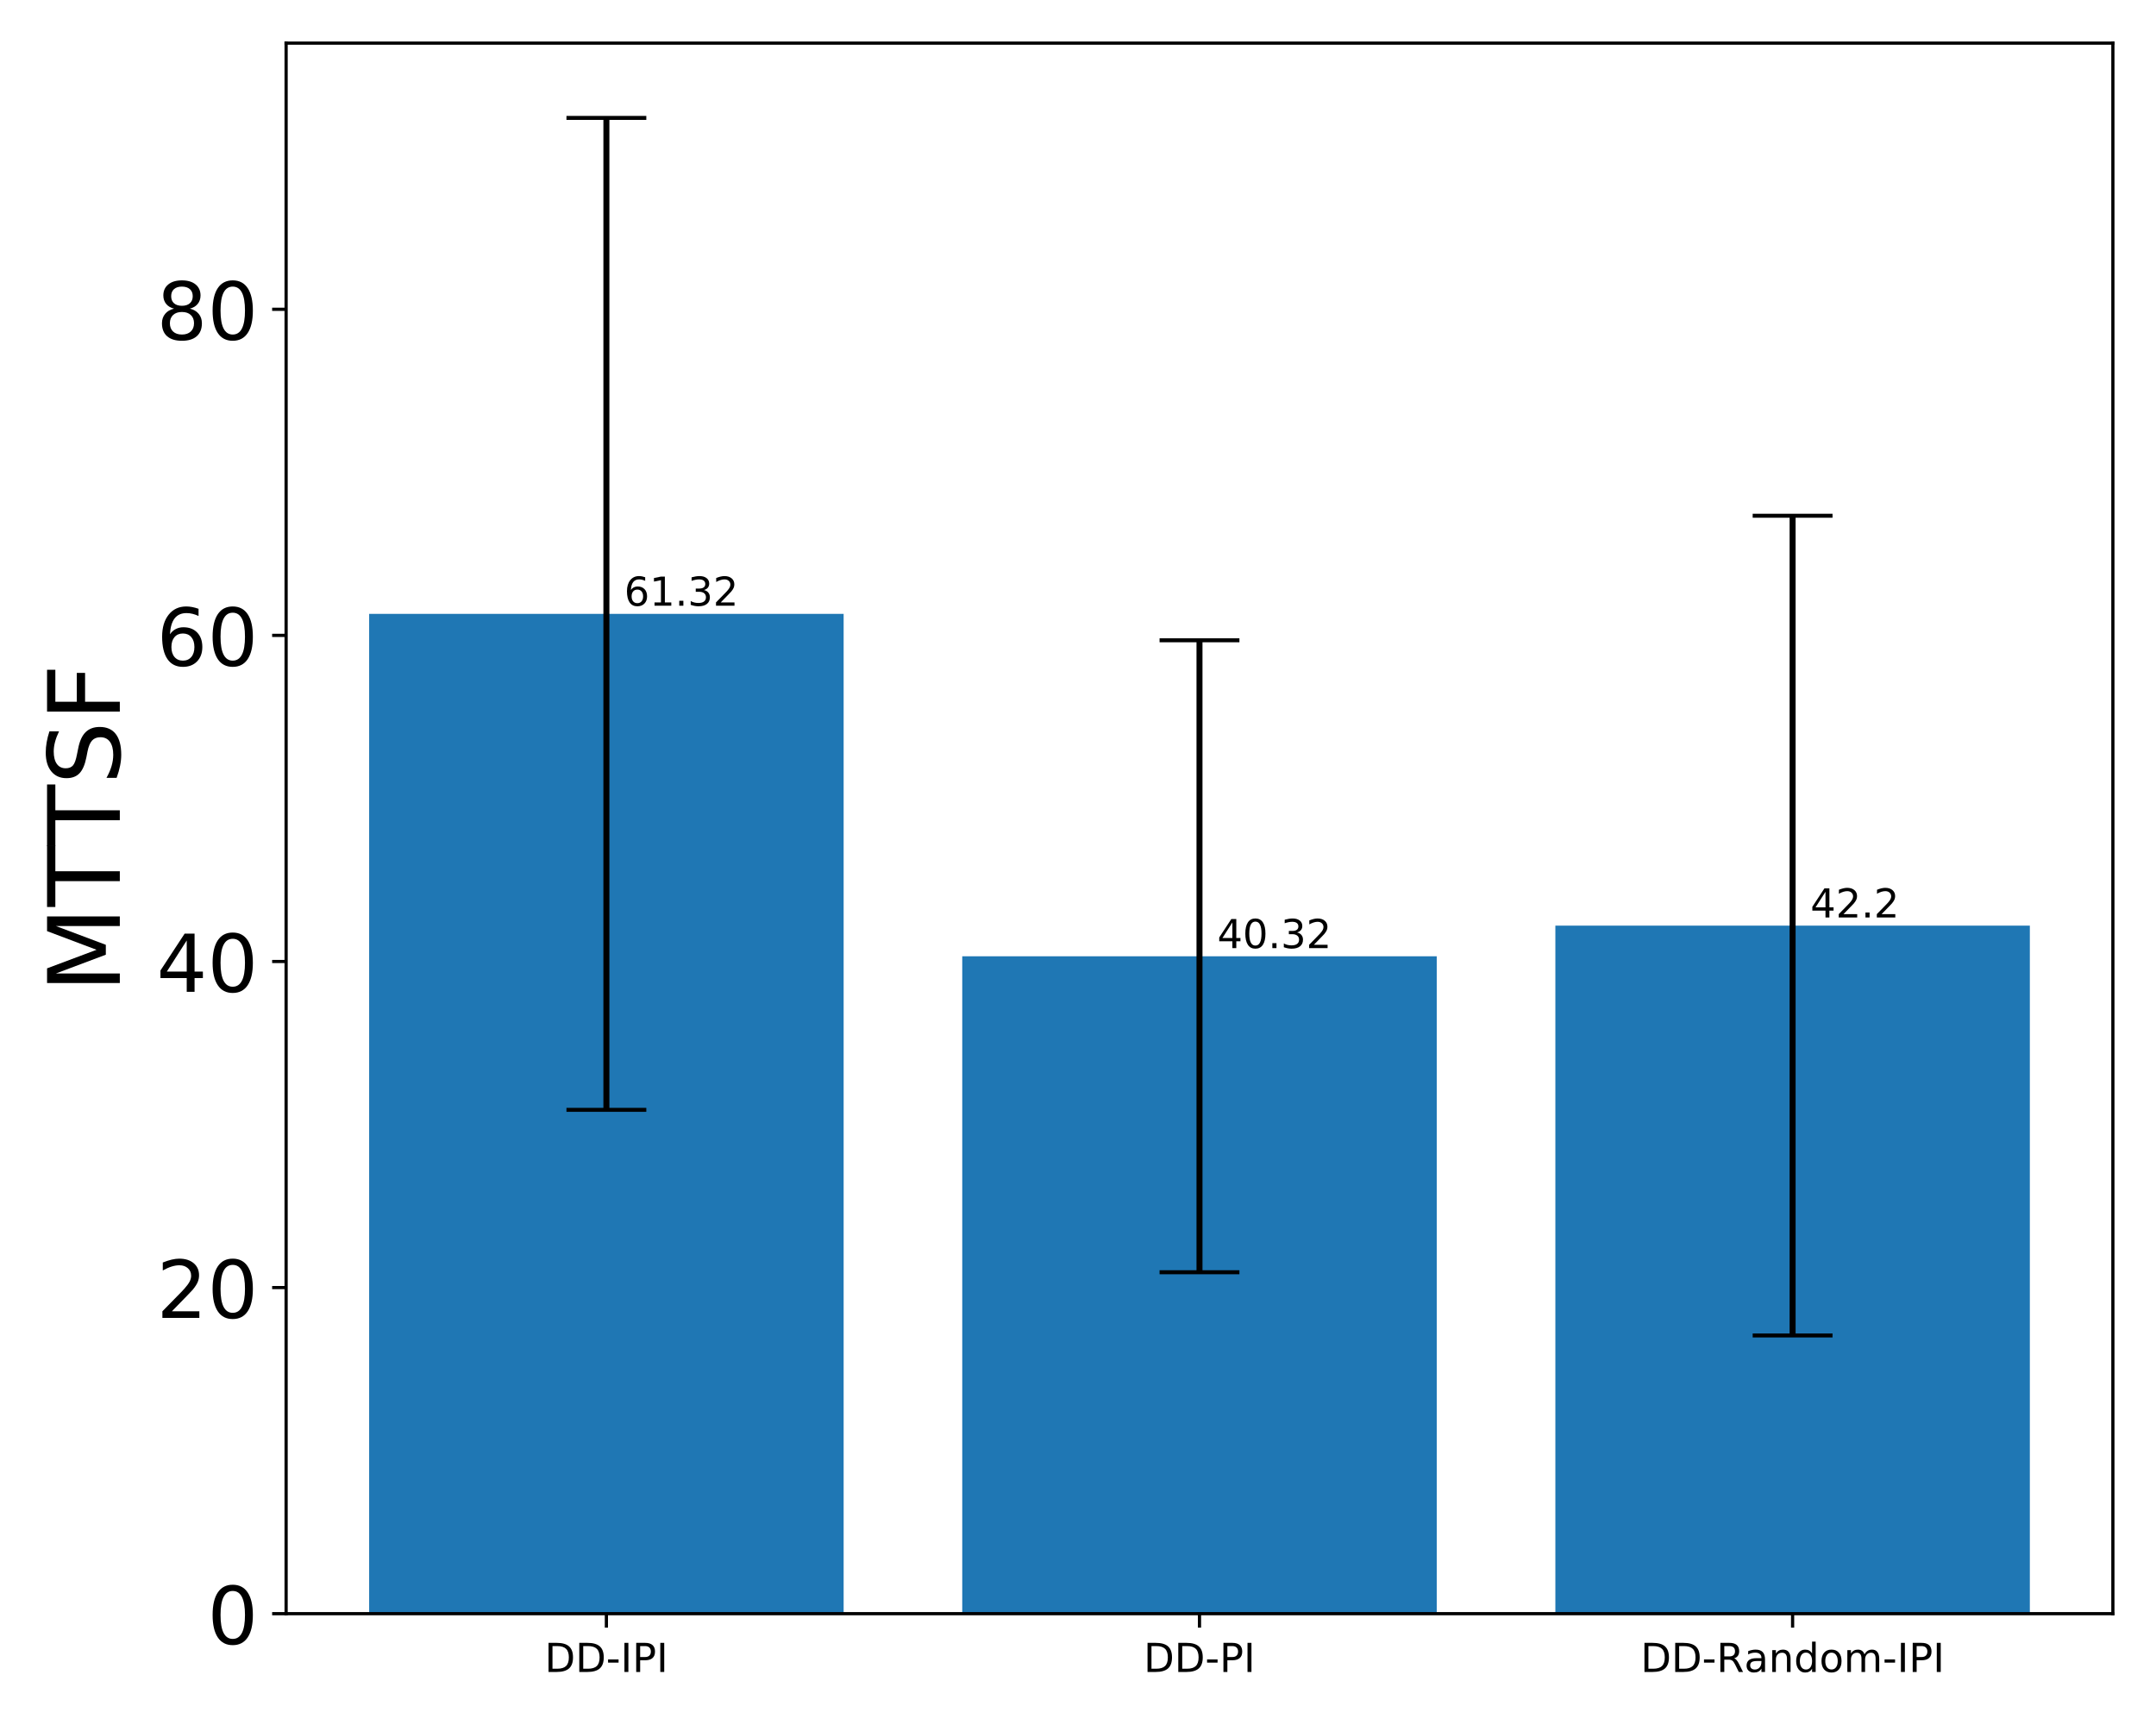
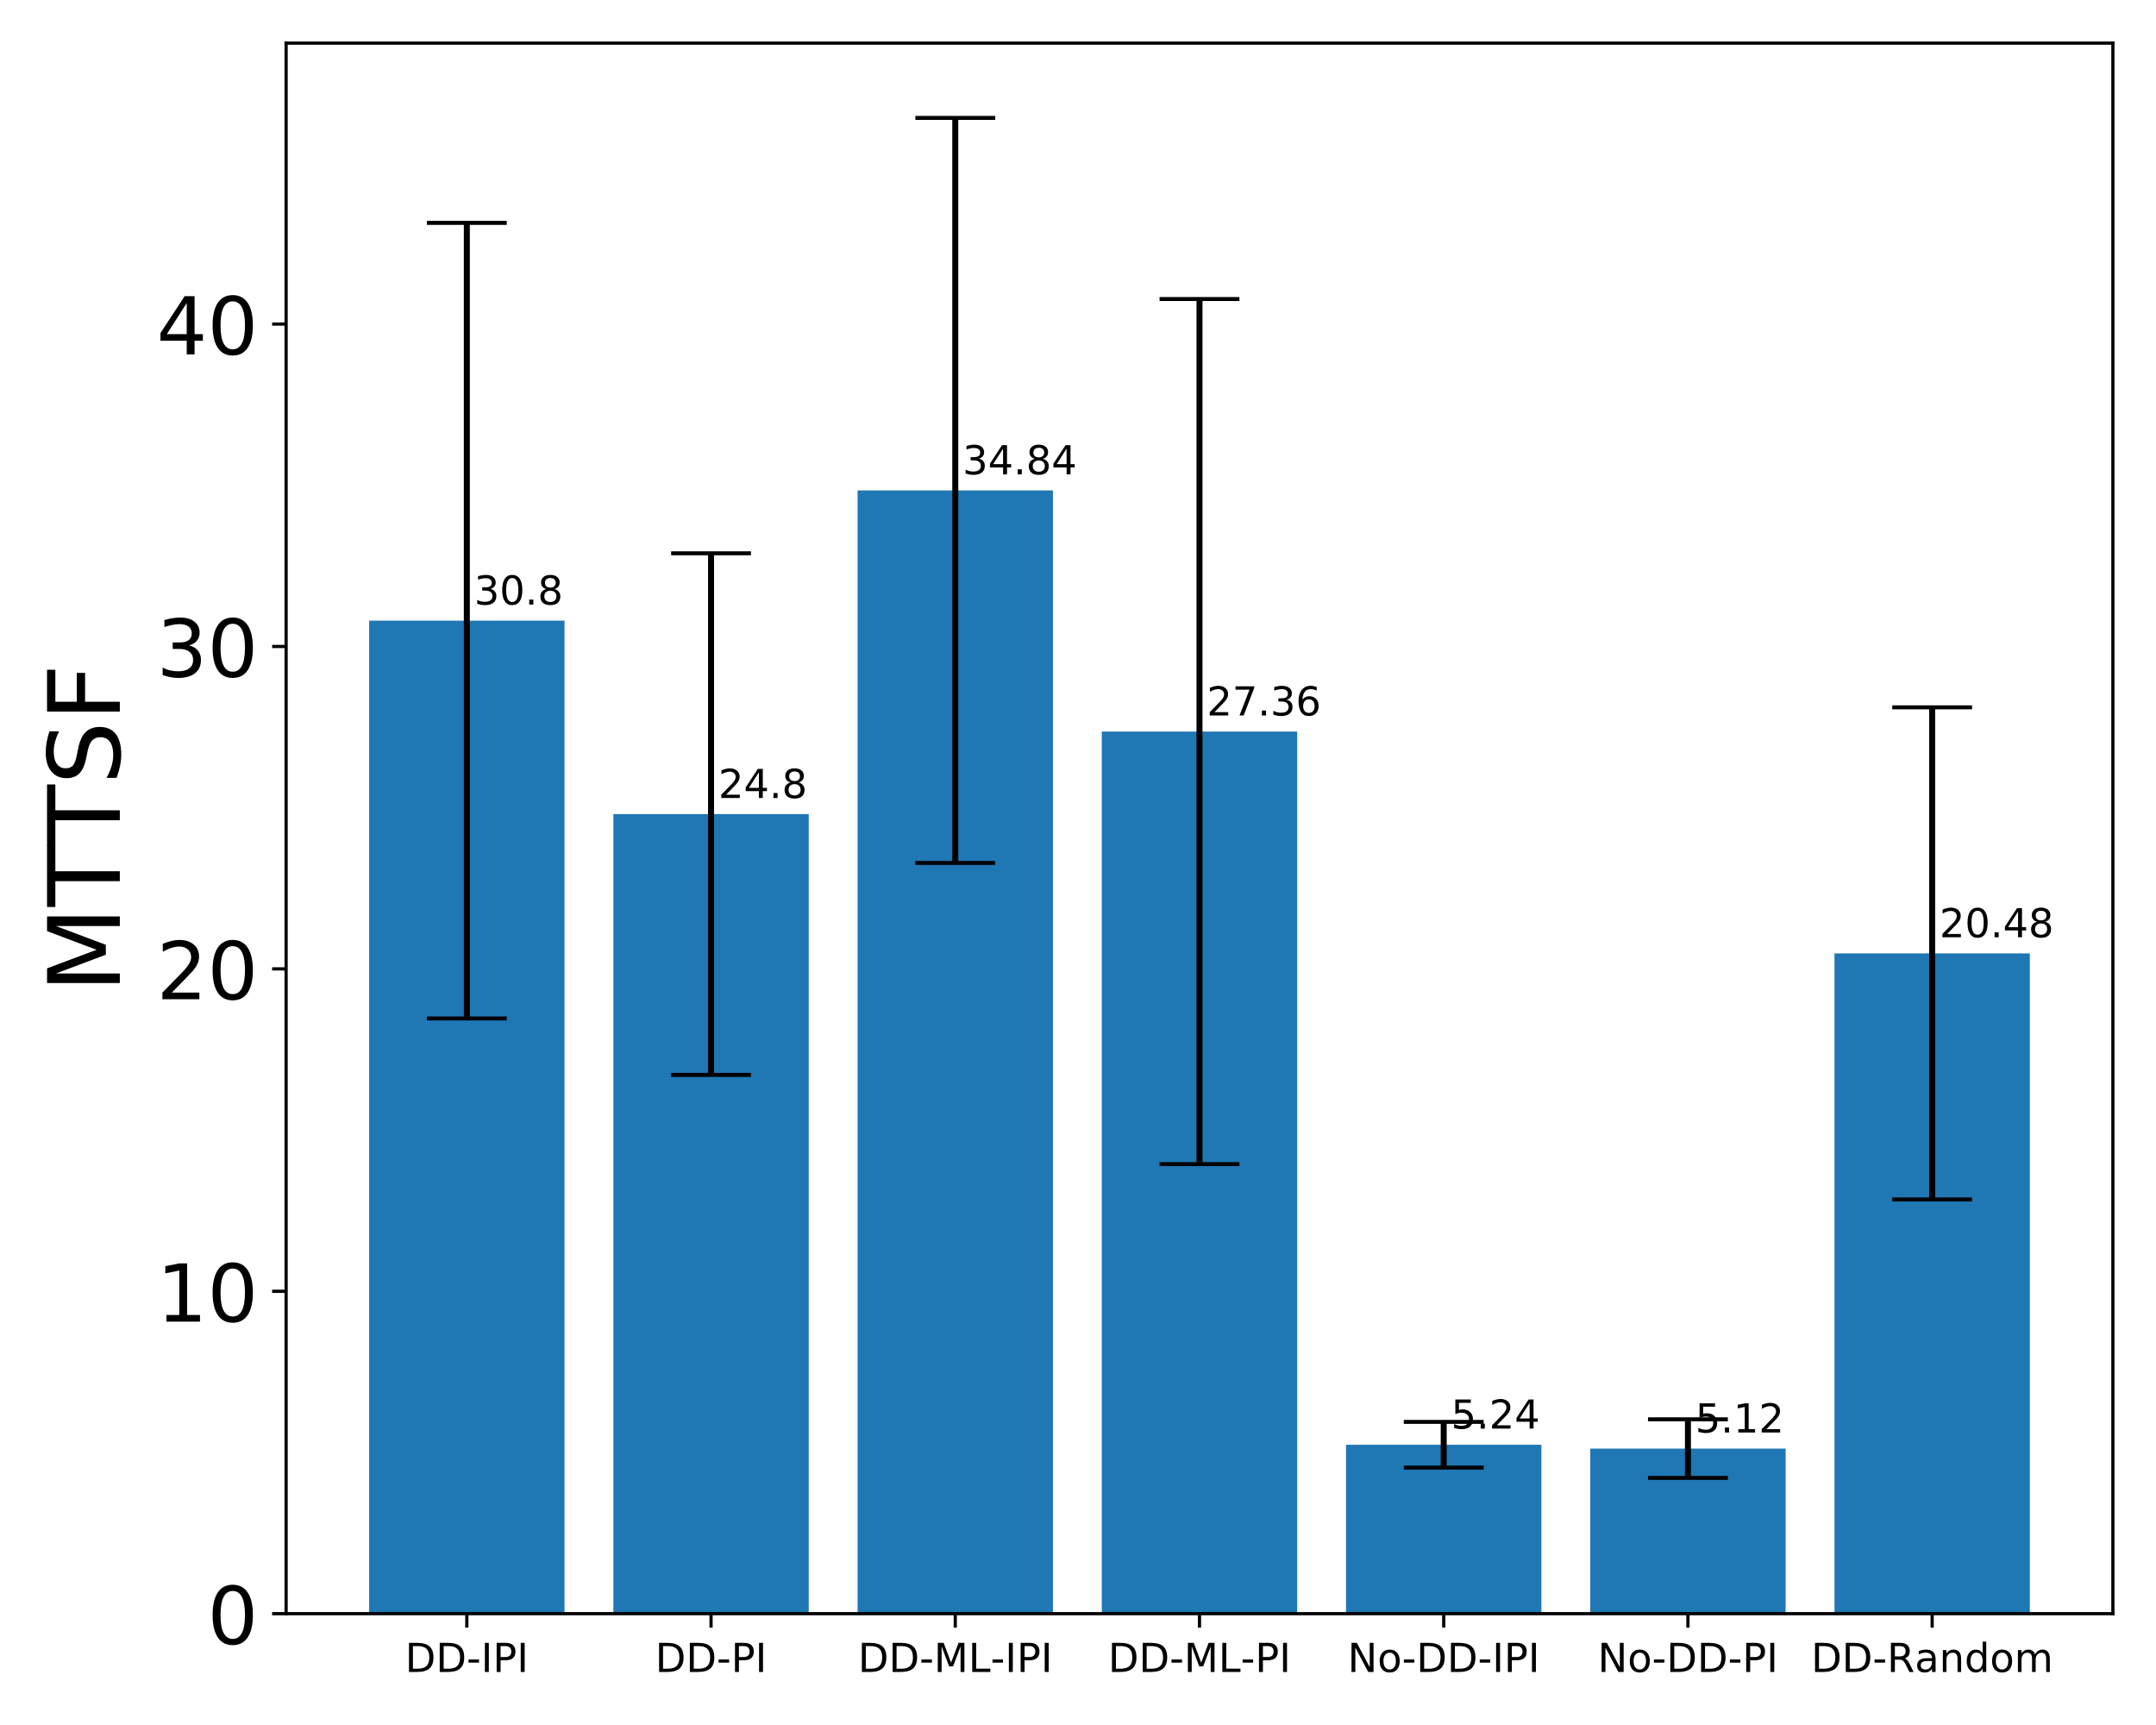
<svg xmlns="http://www.w3.org/2000/svg" xmlns:xlink="http://www.w3.org/1999/xlink" height="432pt" version="1.1" viewBox="0 0 540 432" width="540pt">
  <defs>
    <style type="text/css">
*{stroke-linecap:butt;stroke-linejoin:round;}
  </style>
  </defs>
  <g id="figure_1">
    <g id="patch_1">
      <path d="M 0 432  L 540 432  L 540 0  L 0 0  z " style="fill:#ffffff;" />
    </g>
    <g id="axes_1">
      <g id="patch_2">
        <path d="M 71.66 404.12  L 529.2 404.12  L 529.2 10.8  L 71.66 10.8  z " style="fill:#ffffff;" />
      </g>
      <g id="patch_3">
-         <path clip-path="url(#p840b6e85e8)" d="M 92.457 404.12  L 211.299 404.12  L 211.299 153.734  L 92.457 153.734  z " style="fill:#1f77b4;" />
+         <path clip-path="url(#p0780219249)" d="M 92.457 404.12  L 141.392 404.12  L 141.392 155.437  L 92.457 155.437  z " style="fill:#1f77b4;" />
      </g>
      <g id="patch_4">
-         <path clip-path="url(#p840b6e85e8)" d="M 241.009 404.12  L 359.851 404.12  L 359.851 239.483  L 241.009 239.483  z " style="fill:#1f77b4;" />
+         <path clip-path="url(#p0780219249)" d="M 153.626 404.12  L 202.56 404.12  L 202.56 203.882  L 153.626 203.882  z " style="fill:#1f77b4;" />
      </g>
      <g id="patch_5">
-         <path clip-path="url(#p840b6e85e8)" d="M 389.561 404.12  L 508.403 404.12  L 508.403 231.806  L 389.561 231.806  z " style="fill:#1f77b4;" />
+         <path clip-path="url(#p0780219249)" d="M 214.794 404.12  L 263.729 404.12  L 263.729 122.818  L 214.794 122.818  z " style="fill:#1f77b4;" />
+       </g>
+       <g id="patch_6">
+         <path clip-path="url(#p0780219249)" d="M 275.963 404.12  L 324.897 404.12  L 324.897 183.212  L 275.963 183.212  z " style="fill:#1f77b4;" />
+       </g>
+       <g id="patch_7">
+         <path clip-path="url(#p0780219249)" d="M 337.131 404.12  L 386.066 404.12  L 386.066 361.812  L 337.131 361.812  z " style="fill:#1f77b4;" />
+       </g>
+       <g id="patch_8">
+         <path clip-path="url(#p0780219249)" d="M 398.3 404.12  L 447.234 404.12  L 447.234 362.781  L 398.3 362.781  z " style="fill:#1f77b4;" />
+       </g>
+       <g id="patch_9">
+         <path clip-path="url(#p0780219249)" d="M 459.468 404.12  L 508.403 404.12  L 508.403 238.762  L 459.468 238.762  z " style="fill:#1f77b4;" />
      </g>
      <g id="matplotlib.axis_1">
        <g id="xtick_1">
          <g id="line2d_1">
            <defs>
-               <path d="M 0 0  L 0 3.5  " id="m8d131f91fa" style="stroke:#000000;stroke-width:0.8;" />
-             </defs>
-             <g>
-               <use style="stroke:#000000;stroke-width:0.8;" x="151.878" xlink:href="#m8d131f91fa" y="404.12" />
+               <path d="M 0 0  L 0 3.5  " id="m23313157eb" style="stroke:#000000;stroke-width:0.8;" />
+             </defs>
+             <g>
+               <use style="stroke:#000000;stroke-width:0.8;" x="116.925" xlink:href="#m23313157eb" y="404.12" />
            </g>
          </g>
          <g id="text_1">
            <defs>
              <path d="M 19.672 64.797  L 19.672 8.109  L 31.594 8.109  Q 46.688 8.109 53.688 14.938  Q 60.688 21.781 60.688 36.531  Q 60.688 51.172 53.688 57.984  Q 46.688 64.797 31.594 64.797  z M 9.812 72.906  L 30.078 72.906  Q 51.266 72.906 61.172 64.094  Q 71.094 55.281 71.094 36.531  Q 71.094 17.672 61.125 8.828  Q 51.172 0 30.078 0  L 9.812 0  z " id="DejaVuSans-68" />
              <path d="M 4.891 31.391  L 31.203 31.391  L 31.203 23.391  L 4.891 23.391  z " id="DejaVuSans-45" />
              <path d="M 9.812 72.906  L 19.672 72.906  L 19.672 0  L 9.812 0  z " id="DejaVuSans-73" />
              <path d="M 19.672 64.797  L 19.672 37.406  L 32.078 37.406  Q 38.969 37.406 42.719 40.969  Q 46.484 44.531 46.484 51.125  Q 46.484 57.672 42.719 61.234  Q 38.969 64.797 32.078 64.797  z M 9.812 72.906  L 32.078 72.906  Q 44.344 72.906 50.609 67.359  Q 56.891 61.812 56.891 51.125  Q 56.891 40.328 50.609 34.812  Q 44.344 29.297 32.078 29.297  L 19.672 29.297  L 19.672 0  L 9.812 0  z " id="DejaVuSans-80" />
            </defs>
-             <g transform="translate(136.4093 418.7184)scale(0.1 -0.1)">
+             <g transform="translate(101.4559 418.7184)scale(0.1 -0.1)">
              <use xlink:href="#DejaVuSans-68" />
              <use x="77.002" xlink:href="#DejaVuSans-68" />
              <use x="154.004" xlink:href="#DejaVuSans-45" />
              <use x="190.088" xlink:href="#DejaVuSans-73" />
              <use x="219.58" xlink:href="#DejaVuSans-80" />
              <use x="279.883" xlink:href="#DejaVuSans-73" />
            </g>
          </g>
        </g>
        <g id="xtick_2">
          <g id="line2d_2">
            <g>
-               <use style="stroke:#000000;stroke-width:0.8;" x="300.43" xlink:href="#m8d131f91fa" y="404.12" />
+               <use style="stroke:#000000;stroke-width:0.8;" x="178.093" xlink:href="#m23313157eb" y="404.12" />
            </g>
          </g>
          <g id="text_2">
-             <g transform="translate(286.4362 418.7184)scale(0.1 -0.1)">
+             <g transform="translate(164.0994 418.7184)scale(0.1 -0.1)">
              <use xlink:href="#DejaVuSans-68" />
              <use x="77.002" xlink:href="#DejaVuSans-68" />
              <use x="154.004" xlink:href="#DejaVuSans-45" />
              <use x="190.088" xlink:href="#DejaVuSans-80" />
              <use x="250.391" xlink:href="#DejaVuSans-73" />
            </g>
          </g>
        </g>
        <g id="xtick_3">
          <g id="line2d_3">
            <g>
-               <use style="stroke:#000000;stroke-width:0.8;" x="448.982" xlink:href="#m8d131f91fa" y="404.12" />
+               <use style="stroke:#000000;stroke-width:0.8;" x="239.262" xlink:href="#m23313157eb" y="404.12" />
            </g>
          </g>
          <g id="text_3">
+             <defs>
+               <path d="M 9.812 72.906  L 24.516 72.906  L 43.109 23.297  L 61.812 72.906  L 76.516 72.906  L 76.516 0  L 66.891 0  L 66.891 64.016  L 48.094 14.016  L 38.188 14.016  L 19.391 64.016  L 19.391 0  L 9.812 0  z " id="DejaVuSans-77" />
+               <path d="M 9.812 72.906  L 19.672 72.906  L 19.672 8.297  L 55.172 8.297  L 55.172 0  L 9.812 0  z " id="DejaVuSans-76" />
+             </defs>
+             <g transform="translate(214.8897 418.7184)scale(0.1 -0.1)">
+               <use xlink:href="#DejaVuSans-68" />
+               <use x="77.002" xlink:href="#DejaVuSans-68" />
+               <use x="154.004" xlink:href="#DejaVuSans-45" />
+               <use x="190.088" xlink:href="#DejaVuSans-77" />
+               <use x="276.367" xlink:href="#DejaVuSans-76" />
+               <use x="332.064" xlink:href="#DejaVuSans-45" />
+               <use x="368.148" xlink:href="#DejaVuSans-73" />
+               <use x="397.641" xlink:href="#DejaVuSans-80" />
+               <use x="457.943" xlink:href="#DejaVuSans-73" />
+             </g>
+           </g>
+         </g>
+         <g id="xtick_4">
+           <g id="line2d_4">
+             <g>
+               <use style="stroke:#000000;stroke-width:0.8;" x="300.43" xlink:href="#m23313157eb" y="404.12" />
+             </g>
+           </g>
+           <g id="text_4">
+             <g transform="translate(277.5331 418.7184)scale(0.1 -0.1)">
+               <use xlink:href="#DejaVuSans-68" />
+               <use x="77.002" xlink:href="#DejaVuSans-68" />
+               <use x="154.004" xlink:href="#DejaVuSans-45" />
+               <use x="190.088" xlink:href="#DejaVuSans-77" />
+               <use x="276.367" xlink:href="#DejaVuSans-76" />
+               <use x="332.064" xlink:href="#DejaVuSans-45" />
+               <use x="368.148" xlink:href="#DejaVuSans-80" />
+               <use x="428.451" xlink:href="#DejaVuSans-73" />
+             </g>
+           </g>
+         </g>
+         <g id="xtick_5">
+           <g id="line2d_5">
+             <g>
+               <use style="stroke:#000000;stroke-width:0.8;" x="361.598" xlink:href="#m23313157eb" y="404.12" />
+             </g>
+           </g>
+           <g id="text_5">
+             <defs>
+               <path d="M 9.812 72.906  L 23.094 72.906  L 55.422 11.922  L 55.422 72.906  L 64.984 72.906  L 64.984 0  L 51.703 0  L 19.391 60.984  L 19.391 0  L 9.812 0  z " id="DejaVuSans-78" />
+               <path d="M 30.609 48.391  Q 23.391 48.391 19.188 42.75  Q 14.984 37.109 14.984 27.297  Q 14.984 17.484 19.156 11.844  Q 23.344 6.203 30.609 6.203  Q 37.797 6.203 41.984 11.859  Q 46.188 17.531 46.188 27.297  Q 46.188 37.016 41.984 42.703  Q 37.797 48.391 30.609 48.391  z M 30.609 56  Q 42.328 56 49.016 48.375  Q 55.719 40.766 55.719 27.297  Q 55.719 13.875 49.016 6.219  Q 42.328 -1.422 30.609 -1.422  Q 18.844 -1.422 12.172 6.219  Q 5.516 13.875 5.516 27.297  Q 5.516 40.766 12.172 48.375  Q 18.844 56 30.609 56  z " id="DejaVuSans-111" />
+             </defs>
+             <g transform="translate(337.525 418.7184)scale(0.1 -0.1)">
+               <use xlink:href="#DejaVuSans-78" />
+               <use x="74.805" xlink:href="#DejaVuSans-111" />
+               <use x="136.002" xlink:href="#DejaVuSans-45" />
+               <use x="172.086" xlink:href="#DejaVuSans-68" />
+               <use x="249.088" xlink:href="#DejaVuSans-68" />
+               <use x="326.09" xlink:href="#DejaVuSans-45" />
+               <use x="362.174" xlink:href="#DejaVuSans-73" />
+               <use x="391.666" xlink:href="#DejaVuSans-80" />
+               <use x="451.969" xlink:href="#DejaVuSans-73" />
+             </g>
+           </g>
+         </g>
+         <g id="xtick_6">
+           <g id="line2d_6">
+             <g>
+               <use style="stroke:#000000;stroke-width:0.8;" x="422.767" xlink:href="#m23313157eb" y="404.12" />
+             </g>
+           </g>
+           <g id="text_6">
+             <g transform="translate(400.1685 418.7184)scale(0.1 -0.1)">
+               <use xlink:href="#DejaVuSans-78" />
+               <use x="74.805" xlink:href="#DejaVuSans-111" />
+               <use x="136.002" xlink:href="#DejaVuSans-45" />
+               <use x="172.086" xlink:href="#DejaVuSans-68" />
+               <use x="249.088" xlink:href="#DejaVuSans-68" />
+               <use x="326.09" xlink:href="#DejaVuSans-45" />
+               <use x="362.174" xlink:href="#DejaVuSans-80" />
+               <use x="422.477" xlink:href="#DejaVuSans-73" />
+             </g>
+           </g>
+         </g>
+         <g id="xtick_7">
+           <g id="line2d_7">
+             <g>
+               <use style="stroke:#000000;stroke-width:0.8;" x="483.935" xlink:href="#m23313157eb" y="404.12" />
+             </g>
+           </g>
+           <g id="text_7">
            <defs>
              <path d="M 44.391 34.188  Q 47.562 33.109 50.562 29.594  Q 53.562 26.078 56.594 19.922  L 66.609 0  L 56 0  L 46.688 18.703  Q 43.062 26.031 39.672 28.422  Q 36.281 30.812 30.422 30.812  L 19.672 30.812  L 19.672 0  L 9.812 0  L 9.812 72.906  L 32.078 72.906  Q 44.578 72.906 50.734 67.672  Q 56.891 62.453 56.891 51.906  Q 56.891 45.016 53.688 40.469  Q 50.484 35.938 44.391 34.188  z M 19.672 64.797  L 19.672 38.922  L 32.078 38.922  Q 39.203 38.922 42.844 42.219  Q 46.484 45.516 46.484 51.906  Q 46.484 58.297 42.844 61.547  Q 39.203 64.797 32.078 64.797  z " id="DejaVuSans-82" />
              <path d="M 34.281 27.484  Q 23.391 27.484 19.188 25  Q 14.984 22.516 14.984 16.5  Q 14.984 11.719 18.141 8.906  Q 21.297 6.109 26.703 6.109  Q 34.188 6.109 38.703 11.406  Q 43.219 16.703 43.219 25.484  L 43.219 27.484  z M 52.203 31.203  L 52.203 0  L 43.219 0  L 43.219 8.297  Q 40.141 3.328 35.547 0.953  Q 30.953 -1.422 24.312 -1.422  Q 15.922 -1.422 10.953 3.297  Q 6 8.016 6 15.922  Q 6 25.141 12.172 29.828  Q 18.359 34.516 30.609 34.516  L 43.219 34.516  L 43.219 35.406  Q 43.219 41.609 39.141 45  Q 35.062 48.391 27.688 48.391  Q 23 48.391 18.547 47.266  Q 14.109 46.141 10.016 43.891  L 10.016 52.203  Q 14.938 54.109 19.578 55.047  Q 24.219 56 28.609 56  Q 40.484 56 46.344 49.844  Q 52.203 43.703 52.203 31.203  z " id="DejaVuSans-97" />
              <path d="M 54.891 33.016  L 54.891 0  L 45.906 0  L 45.906 32.719  Q 45.906 40.484 42.875 44.328  Q 39.844 48.188 33.797 48.188  Q 26.516 48.188 22.312 43.547  Q 18.109 38.922 18.109 30.906  L 18.109 0  L 9.078 0  L 9.078 54.688  L 18.109 54.688  L 18.109 46.188  Q 21.344 51.125 25.703 53.562  Q 30.078 56 35.797 56  Q 45.219 56 50.047 50.172  Q 54.891 44.344 54.891 33.016  z " id="DejaVuSans-110" />
              <path d="M 45.406 46.391  L 45.406 75.984  L 54.391 75.984  L 54.391 0  L 45.406 0  L 45.406 8.203  Q 42.578 3.328 38.25 0.953  Q 33.938 -1.422 27.875 -1.422  Q 17.969 -1.422 11.734 6.484  Q 5.516 14.406 5.516 27.297  Q 5.516 40.188 11.734 48.094  Q 17.969 56 27.875 56  Q 33.938 56 38.25 53.625  Q 42.578 51.266 45.406 46.391  z M 14.797 27.297  Q 14.797 17.391 18.875 11.75  Q 22.953 6.109 30.078 6.109  Q 37.203 6.109 41.297 11.75  Q 45.406 17.391 45.406 27.297  Q 45.406 37.203 41.297 42.844  Q 37.203 48.484 30.078 48.484  Q 22.953 48.484 18.875 42.844  Q 14.797 37.203 14.797 27.297  z " id="DejaVuSans-100" />
-               <path d="M 30.609 48.391  Q 23.391 48.391 19.188 42.75  Q 14.984 37.109 14.984 27.297  Q 14.984 17.484 19.156 11.844  Q 23.344 6.203 30.609 6.203  Q 37.797 6.203 41.984 11.859  Q 46.188 17.531 46.188 27.297  Q 46.188 37.016 41.984 42.703  Q 37.797 48.391 30.609 48.391  z M 30.609 56  Q 42.328 56 49.016 48.375  Q 55.719 40.766 55.719 27.297  Q 55.719 13.875 49.016 6.219  Q 42.328 -1.422 30.609 -1.422  Q 18.844 -1.422 12.172 6.219  Q 5.516 13.875 5.516 27.297  Q 5.516 40.766 12.172 48.375  Q 18.844 56 30.609 56  z " id="DejaVuSans-111" />
              <path d="M 52 44.188  Q 55.375 50.25 60.062 53.125  Q 64.75 56 71.094 56  Q 79.641 56 84.281 50.016  Q 88.922 44.047 88.922 33.016  L 88.922 0  L 79.891 0  L 79.891 32.719  Q 79.891 40.578 77.094 44.375  Q 74.312 48.188 68.609 48.188  Q 61.625 48.188 57.562 43.547  Q 53.516 38.922 53.516 30.906  L 53.516 0  L 44.484 0  L 44.484 32.719  Q 44.484 40.625 41.703 44.406  Q 38.922 48.188 33.109 48.188  Q 26.219 48.188 22.156 43.531  Q 18.109 38.875 18.109 30.906  L 18.109 0  L 9.078 0  L 9.078 54.688  L 18.109 54.688  L 18.109 46.188  Q 21.188 51.219 25.484 53.609  Q 29.781 56 35.688 56  Q 41.656 56 45.828 52.969  Q 50 49.953 52 44.188  z " id="DejaVuSans-109" />
            </defs>
-             <g transform="translate(410.8999 418.7184)scale(0.1 -0.1)">
+             <g transform="translate(453.6221 418.7184)scale(0.1 -0.1)">
              <use xlink:href="#DejaVuSans-68" />
              <use x="77.002" xlink:href="#DejaVuSans-68" />
              <use x="154.004" xlink:href="#DejaVuSans-45" />
              <use x="190.088" xlink:href="#DejaVuSans-82" />
              <use x="259.539" xlink:href="#DejaVuSans-97" />
              <use x="320.818" xlink:href="#DejaVuSans-110" />
              <use x="384.197" xlink:href="#DejaVuSans-100" />
              <use x="447.674" xlink:href="#DejaVuSans-111" />
              <use x="508.855" xlink:href="#DejaVuSans-109" />
-               <use x="606.268" xlink:href="#DejaVuSans-45" />
-               <use x="642.352" xlink:href="#DejaVuSans-73" />
-               <use x="671.844" xlink:href="#DejaVuSans-80" />
-               <use x="732.146" xlink:href="#DejaVuSans-73" />
            </g>
          </g>
        </g>
      </g>
      <g id="matplotlib.axis_2">
        <g id="ytick_1">
-           <g id="line2d_4">
-             <defs>
-               <path d="M 0 0  L -3.5 0  " id="m075dd00e76" style="stroke:#000000;stroke-width:0.8;" />
-             </defs>
-             <g>
-               <use style="stroke:#000000;stroke-width:0.8;" x="71.66" xlink:href="#m075dd00e76" y="404.12" />
-             </g>
-           </g>
-           <g id="text_4">
+           <g id="line2d_8">
+             <defs>
+               <path d="M 0 0  L -3.5 0  " id="m555aa5b62e" style="stroke:#000000;stroke-width:0.8;" />
+             </defs>
+             <g>
+               <use style="stroke:#000000;stroke-width:0.8;" x="71.66" xlink:href="#m555aa5b62e" y="404.12" />
+             </g>
+           </g>
+           <g id="text_8">
            <defs>
              <path d="M 31.781 66.406  Q 24.172 66.406 20.328 58.906  Q 16.5 51.422 16.5 36.375  Q 16.5 21.391 20.328 13.891  Q 24.172 6.391 31.781 6.391  Q 39.453 6.391 43.281 13.891  Q 47.125 21.391 47.125 36.375  Q 47.125 51.422 43.281 58.906  Q 39.453 66.406 31.781 66.406  z M 31.781 74.219  Q 44.047 74.219 50.516 64.516  Q 56.984 54.828 56.984 36.375  Q 56.984 17.969 50.516 8.266  Q 44.047 -1.422 31.781 -1.422  Q 19.531 -1.422 13.062 8.266  Q 6.594 17.969 6.594 36.375  Q 6.594 54.828 13.062 64.516  Q 19.531 74.219 31.781 74.219  z " id="DejaVuSans-48" />
            </defs>
            <g transform="translate(51.935 411.7184)scale(0.2 -0.2)">
              <use xlink:href="#DejaVuSans-48" />
            </g>
          </g>
        </g>
        <g id="ytick_2">
-           <g id="line2d_5">
-             <g>
-               <use style="stroke:#000000;stroke-width:0.8;" x="71.66" xlink:href="#m075dd00e76" y="322.455" />
-             </g>
-           </g>
-           <g id="text_5">
+           <g id="line2d_9">
+             <g>
+               <use style="stroke:#000000;stroke-width:0.8;" x="71.66" xlink:href="#m555aa5b62e" y="323.379" />
+             </g>
+           </g>
+           <g id="text_9">
+             <defs>
+               <path d="M 12.406 8.297  L 28.516 8.297  L 28.516 63.922  L 10.984 60.406  L 10.984 69.391  L 28.422 72.906  L 38.281 72.906  L 38.281 8.297  L 54.391 8.297  L 54.391 0  L 12.406 0  z " id="DejaVuSans-49" />
+             </defs>
+             <g transform="translate(39.21 330.9773)scale(0.2 -0.2)">
+               <use xlink:href="#DejaVuSans-49" />
+               <use x="63.623" xlink:href="#DejaVuSans-48" />
+             </g>
+           </g>
+         </g>
+         <g id="ytick_3">
+           <g id="line2d_10">
+             <g>
+               <use style="stroke:#000000;stroke-width:0.8;" x="71.66" xlink:href="#m555aa5b62e" y="242.638" />
+             </g>
+           </g>
+           <g id="text_10">
            <defs>
              <path d="M 19.188 8.297  L 53.609 8.297  L 53.609 0  L 7.328 0  L 7.328 8.297  Q 12.938 14.109 22.625 23.891  Q 32.328 33.688 34.812 36.531  Q 39.547 41.844 41.422 45.531  Q 43.312 49.219 43.312 52.781  Q 43.312 58.594 39.234 62.25  Q 35.156 65.922 28.609 65.922  Q 23.969 65.922 18.812 64.312  Q 13.672 62.703 7.812 59.422  L 7.812 69.391  Q 13.766 71.781 18.938 73  Q 24.125 74.219 28.422 74.219  Q 39.75 74.219 46.484 68.547  Q 53.219 62.891 53.219 53.422  Q 53.219 48.922 51.531 44.891  Q 49.859 40.875 45.406 35.406  Q 44.188 33.984 37.641 27.219  Q 31.109 20.453 19.188 8.297  z " id="DejaVuSans-50" />
            </defs>
-             <g transform="translate(39.21 330.0532)scale(0.2 -0.2)">
+             <g transform="translate(39.21 250.2361)scale(0.2 -0.2)">
              <use xlink:href="#DejaVuSans-50" />
              <use x="63.623" xlink:href="#DejaVuSans-48" />
            </g>
          </g>
        </g>
-         <g id="ytick_3">
-           <g id="line2d_6">
-             <g>
-               <use style="stroke:#000000;stroke-width:0.8;" x="71.66" xlink:href="#m075dd00e76" y="240.79" />
-             </g>
-           </g>
-           <g id="text_6">
+         <g id="ytick_4">
+           <g id="line2d_11">
+             <g>
+               <use style="stroke:#000000;stroke-width:0.8;" x="71.66" xlink:href="#m555aa5b62e" y="161.896" />
+             </g>
+           </g>
+           <g id="text_11">
+             <defs>
+               <path d="M 40.578 39.312  Q 47.656 37.797 51.625 33  Q 55.609 28.219 55.609 21.188  Q 55.609 10.406 48.188 4.484  Q 40.766 -1.422 27.094 -1.422  Q 22.516 -1.422 17.656 -0.516  Q 12.797 0.391 7.625 2.203  L 7.625 11.719  Q 11.719 9.328 16.594 8.109  Q 21.484 6.891 26.812 6.891  Q 36.078 6.891 40.938 10.547  Q 45.797 14.203 45.797 21.188  Q 45.797 27.641 41.281 31.266  Q 36.766 34.906 28.719 34.906  L 20.219 34.906  L 20.219 43.016  L 29.109 43.016  Q 36.375 43.016 40.234 45.922  Q 44.094 48.828 44.094 54.297  Q 44.094 59.906 40.109 62.906  Q 36.141 65.922 28.719 65.922  Q 24.656 65.922 20.016 65.031  Q 15.375 64.156 9.812 62.312  L 9.812 71.094  Q 15.438 72.656 20.344 73.438  Q 25.25 74.219 29.594 74.219  Q 40.828 74.219 47.359 69.109  Q 53.906 64.016 53.906 55.328  Q 53.906 49.266 50.438 45.094  Q 46.969 40.922 40.578 39.312  z " id="DejaVuSans-51" />
+             </defs>
+             <g transform="translate(39.21 169.4949)scale(0.2 -0.2)">
+               <use xlink:href="#DejaVuSans-51" />
+               <use x="63.623" xlink:href="#DejaVuSans-48" />
+             </g>
+           </g>
+         </g>
+         <g id="ytick_5">
+           <g id="line2d_12">
+             <g>
+               <use style="stroke:#000000;stroke-width:0.8;" x="71.66" xlink:href="#m555aa5b62e" y="81.155" />
+             </g>
+           </g>
+           <g id="text_12">
            <defs>
              <path d="M 37.797 64.312  L 12.891 25.391  L 37.797 25.391  z M 35.203 72.906  L 47.609 72.906  L 47.609 25.391  L 58.016 25.391  L 58.016 17.188  L 47.609 17.188  L 47.609 0  L 37.797 0  L 37.797 17.188  L 4.891 17.188  L 4.891 26.703  z " id="DejaVuSans-52" />
            </defs>
-             <g transform="translate(39.21 248.388)scale(0.2 -0.2)">
+             <g transform="translate(39.21 88.75369)scale(0.2 -0.2)">
              <use xlink:href="#DejaVuSans-52" />
              <use x="63.623" xlink:href="#DejaVuSans-48" />
            </g>
          </g>
        </g>
-         <g id="ytick_4">
-           <g id="line2d_7">
-             <g>
-               <use style="stroke:#000000;stroke-width:0.8;" x="71.66" xlink:href="#m075dd00e76" y="159.124" />
-             </g>
-           </g>
-           <g id="text_7">
-             <defs>
-               <path d="M 33.016 40.375  Q 26.375 40.375 22.484 35.828  Q 18.609 31.297 18.609 23.391  Q 18.609 15.531 22.484 10.953  Q 26.375 6.391 33.016 6.391  Q 39.656 6.391 43.531 10.953  Q 47.406 15.531 47.406 23.391  Q 47.406 31.297 43.531 35.828  Q 39.656 40.375 33.016 40.375  z M 52.594 71.297  L 52.594 62.312  Q 48.875 64.062 45.094 64.984  Q 41.312 65.922 37.594 65.922  Q 27.828 65.922 22.672 59.328  Q 17.531 52.734 16.797 39.406  Q 19.672 43.656 24.016 45.922  Q 28.375 48.188 33.594 48.188  Q 44.578 48.188 50.953 41.516  Q 57.328 34.859 57.328 23.391  Q 57.328 12.156 50.688 5.359  Q 44.047 -1.422 33.016 -1.422  Q 20.359 -1.422 13.672 8.266  Q 6.984 17.969 6.984 36.375  Q 6.984 53.656 15.188 63.938  Q 23.391 74.219 37.203 74.219  Q 40.922 74.219 44.703 73.484  Q 48.484 72.75 52.594 71.297  z " id="DejaVuSans-54" />
-             </defs>
-             <g transform="translate(39.21 166.7227)scale(0.2 -0.2)">
-               <use xlink:href="#DejaVuSans-54" />
-               <use x="63.623" xlink:href="#DejaVuSans-48" />
-             </g>
-           </g>
-         </g>
-         <g id="ytick_5">
-           <g id="line2d_8">
-             <g>
-               <use style="stroke:#000000;stroke-width:0.8;" x="71.66" xlink:href="#m075dd00e76" y="77.459" />
-             </g>
-           </g>
-           <g id="text_8">
-             <defs>
-               <path d="M 31.781 34.625  Q 24.75 34.625 20.719 30.859  Q 16.703 27.094 16.703 20.516  Q 16.703 13.922 20.719 10.156  Q 24.75 6.391 31.781 6.391  Q 38.812 6.391 42.859 10.172  Q 46.922 13.969 46.922 20.516  Q 46.922 27.094 42.891 30.859  Q 38.875 34.625 31.781 34.625  z M 21.922 38.812  Q 15.578 40.375 12.031 44.719  Q 8.5 49.078 8.5 55.328  Q 8.5 64.062 14.719 69.141  Q 20.953 74.219 31.781 74.219  Q 42.672 74.219 48.875 69.141  Q 55.078 64.062 55.078 55.328  Q 55.078 49.078 51.531 44.719  Q 48 40.375 41.703 38.812  Q 48.828 37.156 52.797 32.312  Q 56.781 27.484 56.781 20.516  Q 56.781 9.906 50.312 4.234  Q 43.844 -1.422 31.781 -1.422  Q 19.734 -1.422 13.25 4.234  Q 6.781 9.906 6.781 20.516  Q 6.781 27.484 10.781 32.312  Q 14.797 37.156 21.922 38.812  z M 18.312 54.391  Q 18.312 48.734 21.844 45.562  Q 25.391 42.391 31.781 42.391  Q 38.141 42.391 41.719 45.562  Q 45.312 48.734 45.312 54.391  Q 45.312 60.062 41.719 63.234  Q 38.141 66.406 31.781 66.406  Q 25.391 66.406 21.844 63.234  Q 18.312 60.062 18.312 54.391  z " id="DejaVuSans-56" />
-             </defs>
-             <g transform="translate(39.21 85.05748)scale(0.2 -0.2)">
-               <use xlink:href="#DejaVuSans-56" />
-               <use x="63.623" xlink:href="#DejaVuSans-48" />
-             </g>
-           </g>
-         </g>
-         <g id="text_9">
+         <g id="text_13">
          <defs>
-             <path d="M 9.812 72.906  L 24.516 72.906  L 43.109 23.297  L 61.812 72.906  L 76.516 72.906  L 76.516 0  L 66.891 0  L 66.891 64.016  L 48.094 14.016  L 38.188 14.016  L 19.391 64.016  L 19.391 0  L 9.812 0  z " id="DejaVuSans-77" />
            <path d="M -0.297 72.906  L 61.375 72.906  L 61.375 64.594  L 35.5 64.594  L 35.5 0  L 25.594 0  L 25.594 64.594  L -0.297 64.594  z " id="DejaVuSans-84" />
            <path d="M 53.516 70.516  L 53.516 60.891  Q 47.906 63.578 42.922 64.891  Q 37.938 66.219 33.297 66.219  Q 25.25 66.219 20.875 63.094  Q 16.5 59.969 16.5 54.203  Q 16.5 49.359 19.406 46.891  Q 22.312 44.438 30.422 42.922  L 36.375 41.703  Q 47.406 39.594 52.656 34.297  Q 57.906 29 57.906 20.125  Q 57.906 9.516 50.797 4.047  Q 43.703 -1.422 29.984 -1.422  Q 24.812 -1.422 18.969 -0.25  Q 13.141 0.922 6.891 3.219  L 6.891 13.375  Q 12.891 10.016 18.656 8.297  Q 24.422 6.594 29.984 6.594  Q 38.422 6.594 43.016 9.906  Q 47.609 13.234 47.609 19.391  Q 47.609 24.75 44.312 27.781  Q 41.016 30.812 33.5 32.328  L 27.484 33.5  Q 16.453 35.688 11.516 40.375  Q 6.594 45.062 6.594 53.422  Q 6.594 63.094 13.406 68.656  Q 20.219 74.219 32.172 74.219  Q 37.312 74.219 42.625 73.281  Q 47.953 72.359 53.516 70.516  z " id="DejaVuSans-83" />
            <path d="M 9.812 72.906  L 51.703 72.906  L 51.703 64.594  L 19.672 64.594  L 19.672 43.109  L 48.578 43.109  L 48.578 34.812  L 19.672 34.812  L 19.672 0  L 9.812 0  z " id="DejaVuSans-70" />
          </defs>
          <g transform="translate(30.01078 248.6377)rotate(-90)scale(0.25 -0.25)">
            <use xlink:href="#DejaVuSans-77" />
            <use x="86.279" xlink:href="#DejaVuSans-84" />
            <use x="147.348" xlink:href="#DejaVuSans-84" />
            <use x="208.432" xlink:href="#DejaVuSans-83" />
            <use x="271.908" xlink:href="#DejaVuSans-70" />
          </g>
        </g>
      </g>
      <g id="LineCollection_1">
-         <path clip-path="url(#p840b6e85e8)" d="M 151.878 277.939  L 151.878 29.53  " style="fill:none;stroke:#000000;stroke-width:1.5;" />
-         <path clip-path="url(#p840b6e85e8)" d="M 300.43 318.616  L 300.43 160.35  " style="fill:none;stroke:#000000;stroke-width:1.5;" />
-         <path clip-path="url(#p840b6e85e8)" d="M 448.982 334.451  L 448.982 129.161  " style="fill:none;stroke:#000000;stroke-width:1.5;" />
-       </g>
-       <g id="line2d_9">
+         <path clip-path="url(#p0780219249)" d="M 116.925 255.06  L 116.925 55.814  " style="fill:none;stroke:#000000;stroke-width:1.5;" />
+         <path clip-path="url(#p0780219249)" d="M 178.093 269.197  L 178.093 138.566  " style="fill:none;stroke:#000000;stroke-width:1.5;" />
+         <path clip-path="url(#p0780219249)" d="M 239.262 216.106  L 239.262 29.53  " style="fill:none;stroke:#000000;stroke-width:1.5;" />
+         <path clip-path="url(#p0780219249)" d="M 300.43 291.535  L 300.43 74.889  " style="fill:none;stroke:#000000;stroke-width:1.5;" />
+         <path clip-path="url(#p0780219249)" d="M 361.598 367.535  L 361.598 356.089  " style="fill:none;stroke:#000000;stroke-width:1.5;" />
+         <path clip-path="url(#p0780219249)" d="M 422.767 370.117  L 422.767 355.444  " style="fill:none;stroke:#000000;stroke-width:1.5;" />
+         <path clip-path="url(#p0780219249)" d="M 483.935 300.385  L 483.935 177.139  " style="fill:none;stroke:#000000;stroke-width:1.5;" />
+       </g>
+       <g id="line2d_13">
        <defs>
-           <path d="M 10 0  L -10 -0  " id="me4b75953c7" style="stroke:#000000;" />
+           <path d="M 10 0  L -10 -0  " id="mfa00ab86d3" style="stroke:#000000;" />
        </defs>
-         <g clip-path="url(#p840b6e85e8)">
-           <use style="stroke:#000000;" x="151.878" xlink:href="#me4b75953c7" y="277.939" />
-           <use style="stroke:#000000;" x="300.43" xlink:href="#me4b75953c7" y="318.616" />
-           <use style="stroke:#000000;" x="448.982" xlink:href="#me4b75953c7" y="334.451" />
-         </g>
-       </g>
-       <g id="line2d_10">
-         <g clip-path="url(#p840b6e85e8)">
-           <use style="stroke:#000000;" x="151.878" xlink:href="#me4b75953c7" y="29.53" />
-           <use style="stroke:#000000;" x="300.43" xlink:href="#me4b75953c7" y="160.35" />
-           <use style="stroke:#000000;" x="448.982" xlink:href="#me4b75953c7" y="129.161" />
-         </g>
-       </g>
-       <g id="patch_6">
+         <g clip-path="url(#p0780219249)">
+           <use style="stroke:#000000;" x="116.925" xlink:href="#mfa00ab86d3" y="255.06" />
+           <use style="stroke:#000000;" x="178.093" xlink:href="#mfa00ab86d3" y="269.197" />
+           <use style="stroke:#000000;" x="239.262" xlink:href="#mfa00ab86d3" y="216.106" />
+           <use style="stroke:#000000;" x="300.43" xlink:href="#mfa00ab86d3" y="291.535" />
+           <use style="stroke:#000000;" x="361.598" xlink:href="#mfa00ab86d3" y="367.535" />
+           <use style="stroke:#000000;" x="422.767" xlink:href="#mfa00ab86d3" y="370.117" />
+           <use style="stroke:#000000;" x="483.935" xlink:href="#mfa00ab86d3" y="300.385" />
+         </g>
+       </g>
+       <g id="line2d_14">
+         <g clip-path="url(#p0780219249)">
+           <use style="stroke:#000000;" x="116.925" xlink:href="#mfa00ab86d3" y="55.814" />
+           <use style="stroke:#000000;" x="178.093" xlink:href="#mfa00ab86d3" y="138.566" />
+           <use style="stroke:#000000;" x="239.262" xlink:href="#mfa00ab86d3" y="29.53" />
+           <use style="stroke:#000000;" x="300.43" xlink:href="#mfa00ab86d3" y="74.889" />
+           <use style="stroke:#000000;" x="361.598" xlink:href="#mfa00ab86d3" y="356.089" />
+           <use style="stroke:#000000;" x="422.767" xlink:href="#mfa00ab86d3" y="355.444" />
+           <use style="stroke:#000000;" x="483.935" xlink:href="#mfa00ab86d3" y="177.139" />
+         </g>
+       </g>
+       <g id="patch_10">
        <path d="M 71.66 404.12  L 71.66 10.8  " style="fill:none;stroke:#000000;stroke-linecap:square;stroke-linejoin:miter;stroke-width:0.8;" />
      </g>
-       <g id="patch_7">
+       <g id="patch_11">
        <path d="M 529.2 404.12  L 529.2 10.8  " style="fill:none;stroke:#000000;stroke-linecap:square;stroke-linejoin:miter;stroke-width:0.8;" />
      </g>
-       <g id="patch_8">
+       <g id="patch_12">
        <path d="M 71.66 404.12  L 529.2 404.12  " style="fill:none;stroke:#000000;stroke-linecap:square;stroke-linejoin:miter;stroke-width:0.8;" />
      </g>
-       <g id="patch_9">
+       <g id="patch_13">
        <path d="M 71.66 10.8  L 529.2 10.8  " style="fill:none;stroke:#000000;stroke-linecap:square;stroke-linejoin:miter;stroke-width:0.8;" />
      </g>
-       <g id="text_10">
+       <g id="text_14">
        <defs>
-           <path d="M 12.406 8.297  L 28.516 8.297  L 28.516 63.922  L 10.984 60.406  L 10.984 69.391  L 28.422 72.906  L 38.281 72.906  L 38.281 8.297  L 54.391 8.297  L 54.391 0  L 12.406 0  z " id="DejaVuSans-49" />
          <path d="M 10.688 12.406  L 21 12.406  L 21 0  L 10.688 0  z " id="DejaVuSans-46" />
-           <path d="M 40.578 39.312  Q 47.656 37.797 51.625 33  Q 55.609 28.219 55.609 21.188  Q 55.609 10.406 48.188 4.484  Q 40.766 -1.422 27.094 -1.422  Q 22.516 -1.422 17.656 -0.516  Q 12.797 0.391 7.625 2.203  L 7.625 11.719  Q 11.719 9.328 16.594 8.109  Q 21.484 6.891 26.812 6.891  Q 36.078 6.891 40.938 10.547  Q 45.797 14.203 45.797 21.188  Q 45.797 27.641 41.281 31.266  Q 36.766 34.906 28.719 34.906  L 20.219 34.906  L 20.219 43.016  L 29.109 43.016  Q 36.375 43.016 40.234 45.922  Q 44.094 48.828 44.094 54.297  Q 44.094 59.906 40.109 62.906  Q 36.141 65.922 28.719 65.922  Q 24.656 65.922 20.016 65.031  Q 15.375 64.156 9.812 62.312  L 9.812 71.094  Q 15.438 72.656 20.344 73.438  Q 25.25 74.219 29.594 74.219  Q 40.828 74.219 47.359 69.109  Q 53.906 64.016 53.906 55.328  Q 53.906 49.266 50.438 45.094  Q 46.969 40.922 40.578 39.312  z " id="DejaVuSans-51" />
+           <path d="M 31.781 34.625  Q 24.75 34.625 20.719 30.859  Q 16.703 27.094 16.703 20.516  Q 16.703 13.922 20.719 10.156  Q 24.75 6.391 31.781 6.391  Q 38.812 6.391 42.859 10.172  Q 46.922 13.969 46.922 20.516  Q 46.922 27.094 42.891 30.859  Q 38.875 34.625 31.781 34.625  z M 21.922 38.812  Q 15.578 40.375 12.031 44.719  Q 8.5 49.078 8.5 55.328  Q 8.5 64.062 14.719 69.141  Q 20.953 74.219 31.781 74.219  Q 42.672 74.219 48.875 69.141  Q 55.078 64.062 55.078 55.328  Q 55.078 49.078 51.531 44.719  Q 48 40.375 41.703 38.812  Q 48.828 37.156 52.797 32.312  Q 56.781 27.484 56.781 20.516  Q 56.781 9.906 50.312 4.234  Q 43.844 -1.422 31.781 -1.422  Q 19.734 -1.422 13.25 4.234  Q 6.781 9.906 6.781 20.516  Q 6.781 27.484 10.781 32.312  Q 14.797 37.156 21.922 38.812  z M 18.312 54.391  Q 18.312 48.734 21.844 45.562  Q 25.391 42.391 31.781 42.391  Q 38.141 42.391 41.719 45.562  Q 45.312 48.734 45.312 54.391  Q 45.312 60.062 41.719 63.234  Q 38.141 66.406 31.781 66.406  Q 25.391 66.406 21.844 63.234  Q 18.312 60.062 18.312 54.391  z " id="DejaVuSans-56" />
        </defs>
-         <g transform="translate(156.3346 151.6927)scale(0.1 -0.1)">
-           <use xlink:href="#DejaVuSans-54" />
-           <use x="63.623" xlink:href="#DejaVuSans-49" />
+         <g transform="translate(118.7597 151.4001)scale(0.1 -0.1)">
+           <use xlink:href="#DejaVuSans-51" />
+           <use x="63.623" xlink:href="#DejaVuSans-48" />
+           <use x="127.246" xlink:href="#DejaVuSans-46" />
+           <use x="159.033" xlink:href="#DejaVuSans-56" />
+         </g>
+       </g>
+       <g id="text_15">
+         <g transform="translate(179.9282 199.8448)scale(0.1 -0.1)">
+           <use xlink:href="#DejaVuSans-50" />
+           <use x="63.623" xlink:href="#DejaVuSans-52" />
+           <use x="127.246" xlink:href="#DejaVuSans-46" />
+           <use x="159.033" xlink:href="#DejaVuSans-56" />
+         </g>
+       </g>
+       <g id="text_16">
+         <g transform="translate(241.0966 118.7806)scale(0.1 -0.1)">
+           <use xlink:href="#DejaVuSans-51" />
+           <use x="63.623" xlink:href="#DejaVuSans-52" />
+           <use x="127.246" xlink:href="#DejaVuSans-46" />
+           <use x="159.033" xlink:href="#DejaVuSans-56" />
+           <use x="222.656" xlink:href="#DejaVuSans-52" />
+         </g>
+       </g>
+       <g id="text_17">
+         <defs>
+           <path d="M 8.203 72.906  L 55.078 72.906  L 55.078 68.703  L 28.609 0  L 18.312 0  L 43.219 64.594  L 8.203 64.594  z " id="DejaVuSans-55" />
+           <path d="M 33.016 40.375  Q 26.375 40.375 22.484 35.828  Q 18.609 31.297 18.609 23.391  Q 18.609 15.531 22.484 10.953  Q 26.375 6.391 33.016 6.391  Q 39.656 6.391 43.531 10.953  Q 47.406 15.531 47.406 23.391  Q 47.406 31.297 43.531 35.828  Q 39.656 40.375 33.016 40.375  z M 52.594 71.297  L 52.594 62.312  Q 48.875 64.062 45.094 64.984  Q 41.312 65.922 37.594 65.922  Q 27.828 65.922 22.672 59.328  Q 17.531 52.734 16.797 39.406  Q 19.672 43.656 24.016 45.922  Q 28.375 48.188 33.594 48.188  Q 44.578 48.188 50.953 41.516  Q 57.328 34.859 57.328 23.391  Q 57.328 12.156 50.688 5.359  Q 44.047 -1.422 33.016 -1.422  Q 20.359 -1.422 13.672 8.266  Q 6.984 17.969 6.984 36.375  Q 6.984 53.656 15.188 63.938  Q 23.391 74.219 37.203 74.219  Q 40.922 74.219 44.703 73.484  Q 48.484 72.75 52.594 71.297  z " id="DejaVuSans-54" />
+         </defs>
+         <g transform="translate(302.2651 179.1751)scale(0.1 -0.1)">
+           <use xlink:href="#DejaVuSans-50" />
+           <use x="63.623" xlink:href="#DejaVuSans-55" />
          <use x="127.246" xlink:href="#DejaVuSans-46" />
          <use x="159.033" xlink:href="#DejaVuSans-51" />
-           <use x="222.656" xlink:href="#DejaVuSans-50" />
-         </g>
-       </g>
-       <g id="text_11">
-         <g transform="translate(304.8866 237.4412)scale(0.1 -0.1)">
-           <use xlink:href="#DejaVuSans-52" />
+           <use x="222.656" xlink:href="#DejaVuSans-54" />
+         </g>
+       </g>
+       <g id="text_18">
+         <defs>
+           <path d="M 10.797 72.906  L 49.516 72.906  L 49.516 64.594  L 19.828 64.594  L 19.828 46.734  Q 21.969 47.469 24.109 47.828  Q 26.266 48.188 28.422 48.188  Q 40.625 48.188 47.75 41.5  Q 54.891 34.812 54.891 23.391  Q 54.891 11.625 47.562 5.094  Q 40.234 -1.422 26.906 -1.422  Q 22.312 -1.422 17.547 -0.641  Q 12.797 0.141 7.719 1.703  L 7.719 11.625  Q 12.109 9.234 16.797 8.062  Q 21.484 6.891 26.703 6.891  Q 35.156 6.891 40.078 11.328  Q 45.016 15.766 45.016 23.391  Q 45.016 31 40.078 35.438  Q 35.156 39.891 26.703 39.891  Q 22.75 39.891 18.812 39.016  Q 14.891 38.141 10.797 36.281  z " id="DejaVuSans-53" />
+         </defs>
+         <g transform="translate(363.4335 357.7746)scale(0.1 -0.1)">
+           <use xlink:href="#DejaVuSans-53" />
+           <use x="63.623" xlink:href="#DejaVuSans-46" />
+           <use x="95.41" xlink:href="#DejaVuSans-50" />
+           <use x="159.033" xlink:href="#DejaVuSans-52" />
+         </g>
+       </g>
+       <g id="text_19">
+         <g transform="translate(424.602 358.7435)scale(0.1 -0.1)">
+           <use xlink:href="#DejaVuSans-53" />
+           <use x="63.623" xlink:href="#DejaVuSans-46" />
+           <use x="95.41" xlink:href="#DejaVuSans-49" />
+           <use x="159.033" xlink:href="#DejaVuSans-50" />
+         </g>
+       </g>
+       <g id="text_20">
+         <g transform="translate(485.7704 234.725)scale(0.1 -0.1)">
+           <use xlink:href="#DejaVuSans-50" />
          <use x="63.623" xlink:href="#DejaVuSans-48" />
          <use x="127.246" xlink:href="#DejaVuSans-46" />
-           <use x="159.033" xlink:href="#DejaVuSans-51" />
-           <use x="222.656" xlink:href="#DejaVuSans-50" />
-         </g>
-       </g>
-       <g id="text_12">
-         <g transform="translate(453.4385 229.7647)scale(0.1 -0.1)">
-           <use xlink:href="#DejaVuSans-52" />
-           <use x="63.623" xlink:href="#DejaVuSans-50" />
-           <use x="127.246" xlink:href="#DejaVuSans-46" />
-           <use x="159.033" xlink:href="#DejaVuSans-50" />
+           <use x="159.033" xlink:href="#DejaVuSans-52" />
+           <use x="222.656" xlink:href="#DejaVuSans-56" />
        </g>
      </g>
    </g>
  </g>
  <defs>
-     <clipPath id="p840b6e85e8">
+     <clipPath id="p0780219249">
      <rect height="393.32" width="457.54" x="71.66" y="10.8" />
    </clipPath>
  </defs>
</svg>
